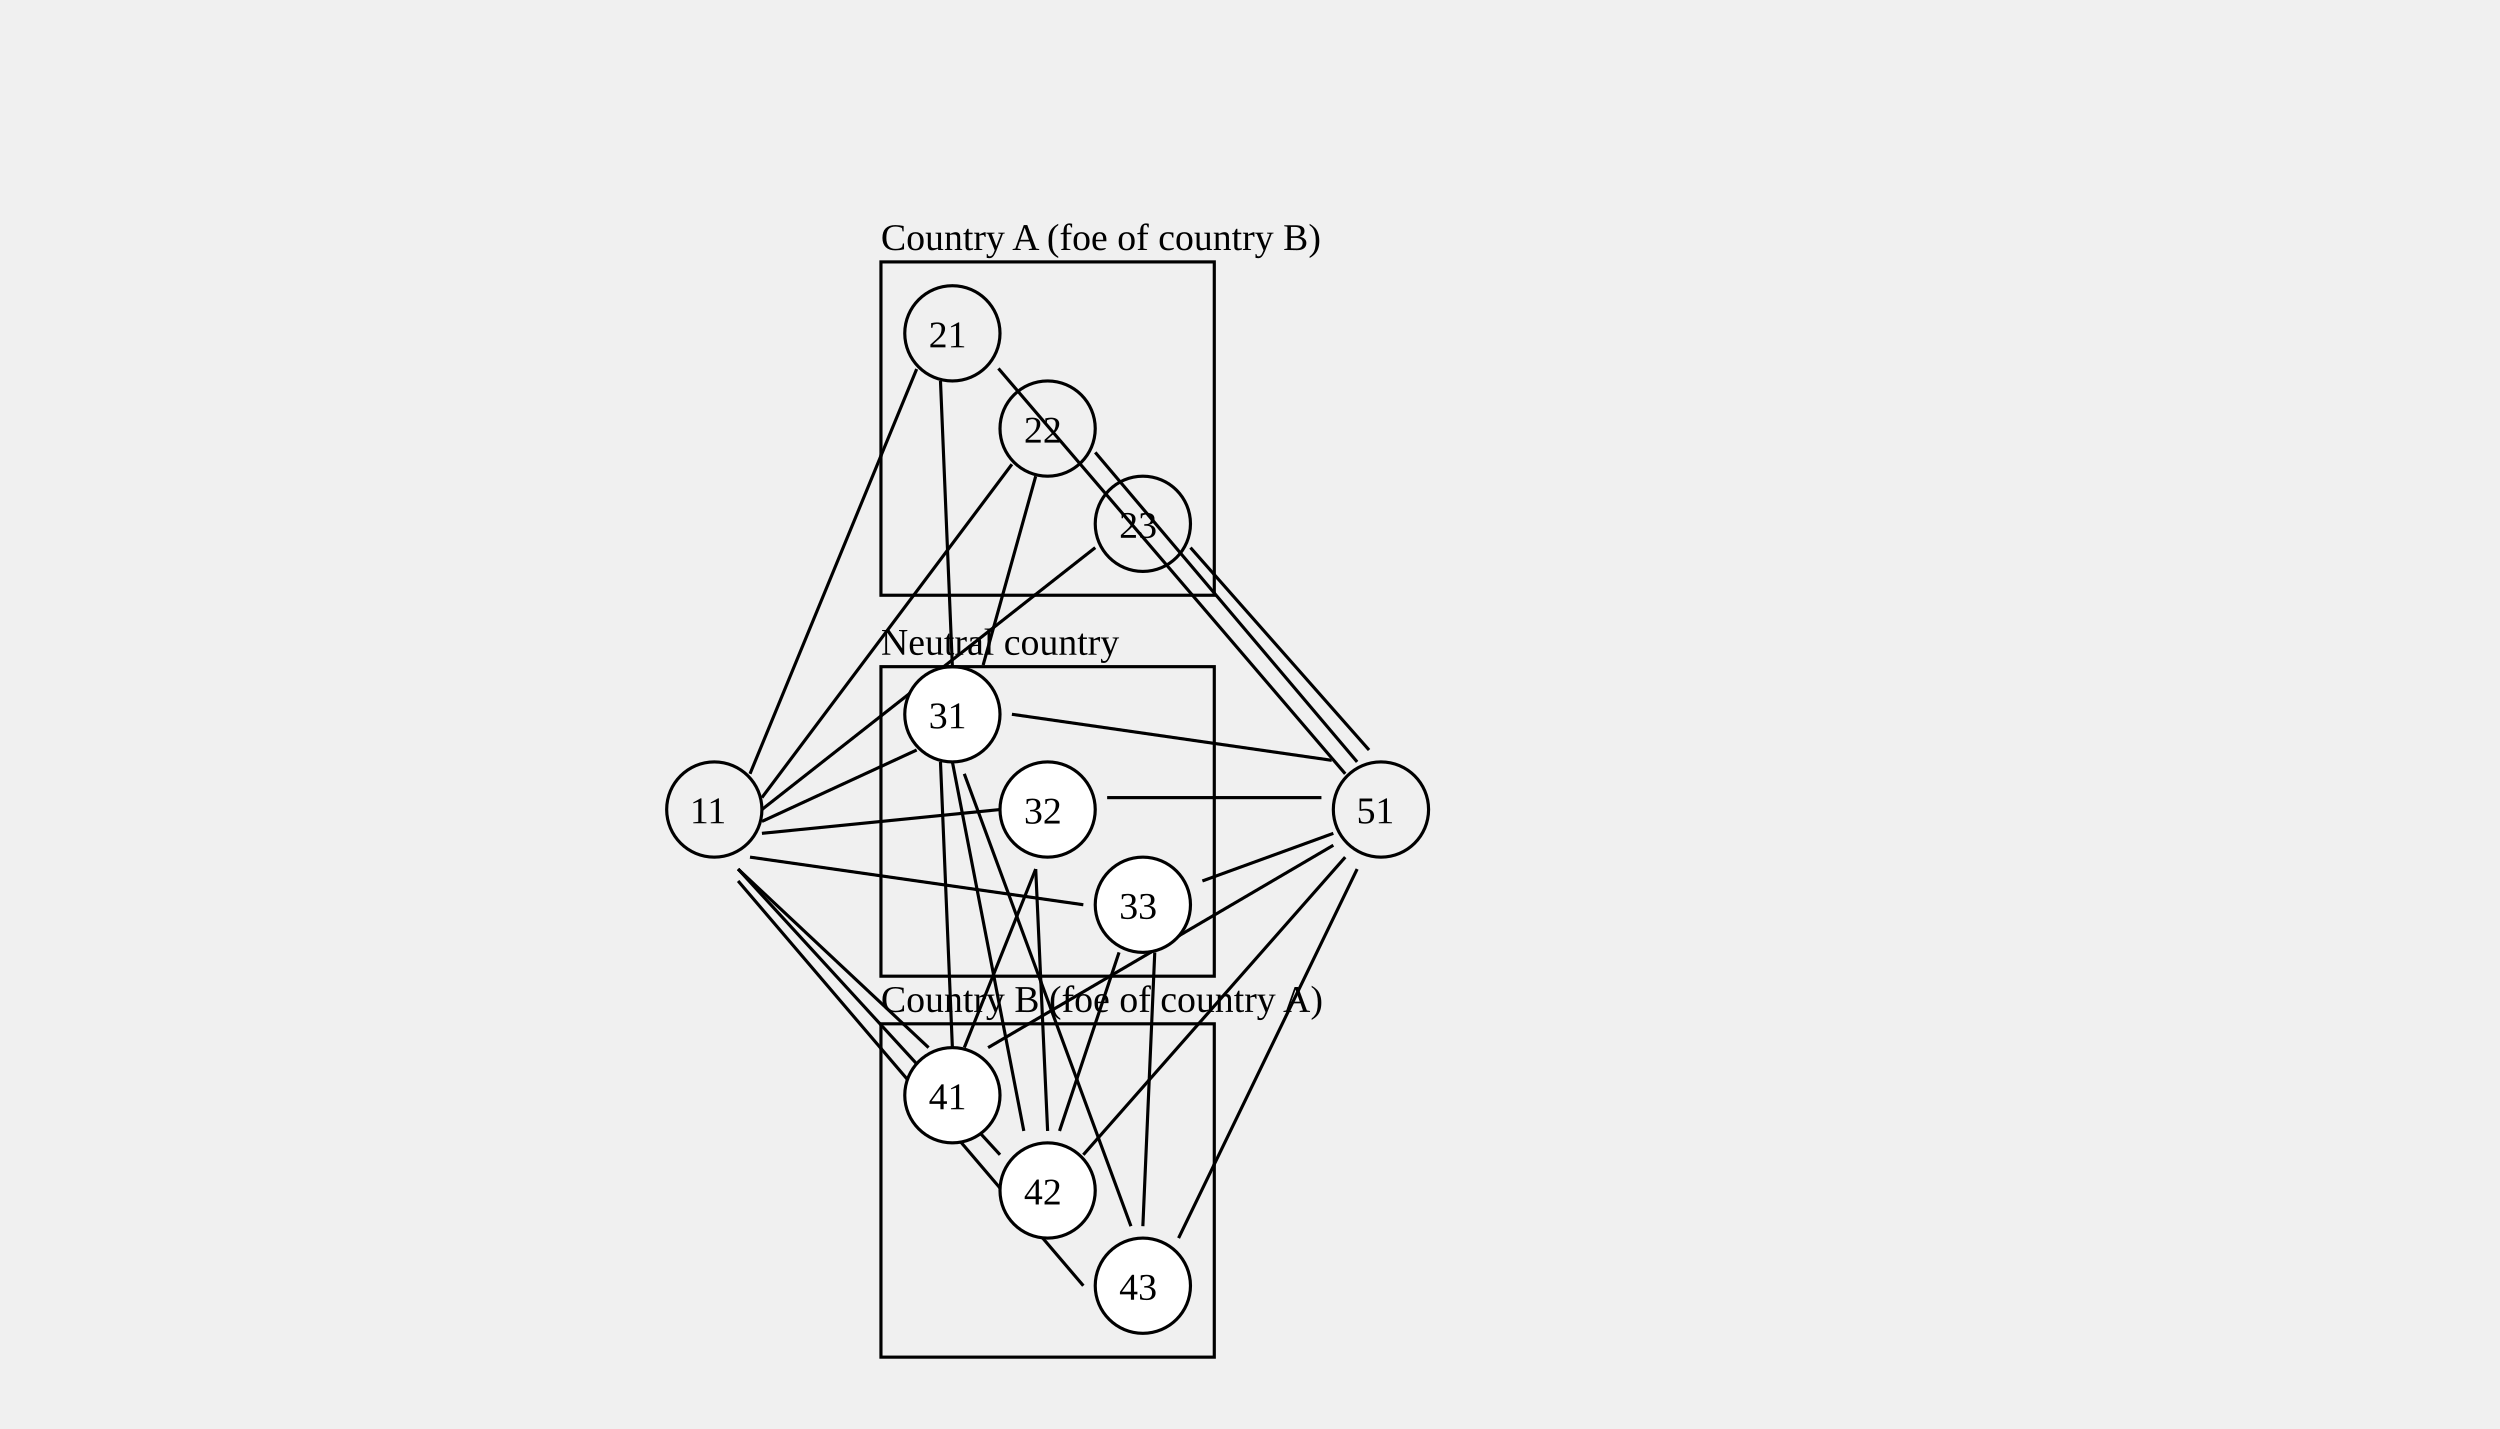
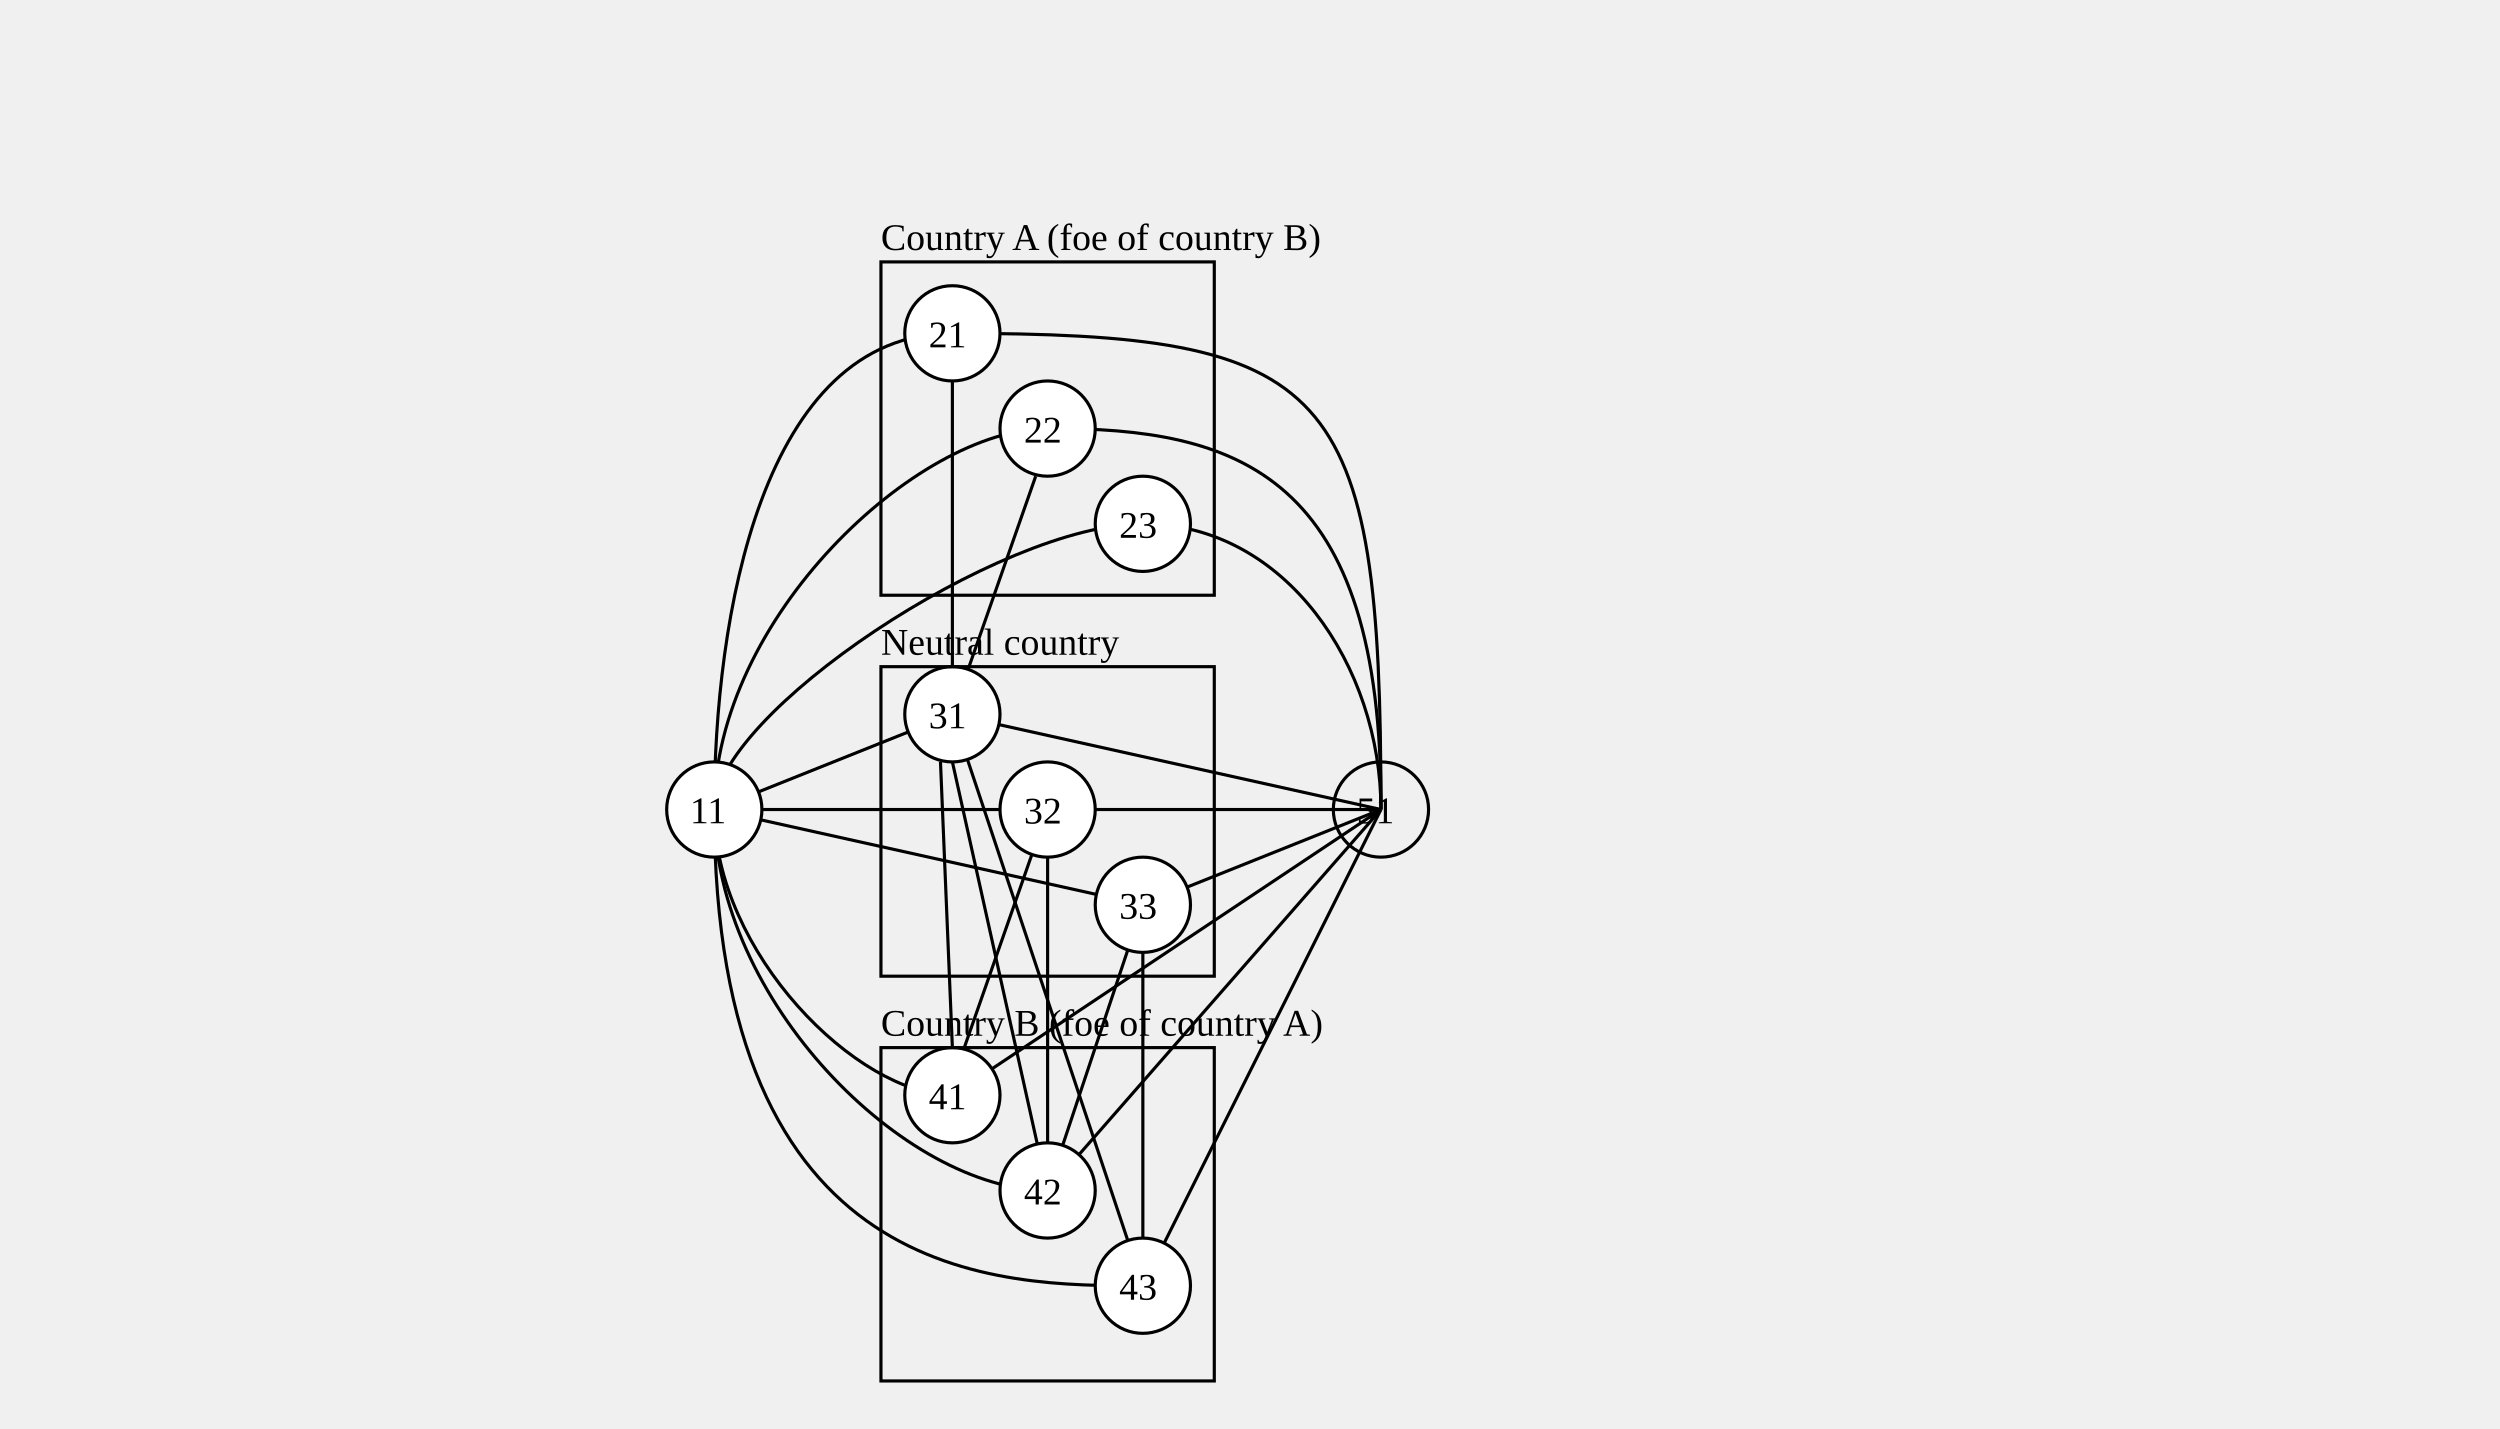
<svg xmlns="http://www.w3.org/2000/svg" width="210mm" height="120mm" viewBox="0 0 210 120" version="1.1" id="svg1">
  <defs id="defs1" />
  <g id="layer1">
-     <text xml:space="preserve" style="font-size:3.175px;text-align:start;writing-mode:lr-tb;direction:ltr;text-anchor:start;fill:#000000;stroke-width:0.265" x="57.952" y="69.157" id="text1">
-       <tspan id="tspan1" style="stroke-width:0.265" x="57.952" y="69.157">11</tspan>
-     </text>
-     <text xml:space="preserve" style="font-size:3.175px;text-align:start;writing-mode:lr-tb;direction:ltr;text-anchor:start;fill:#000000;stroke-width:0.265" x="78.01" y="29.178" id="text1-5">
-       <tspan id="tspan1-3" style="stroke-width:0.265" x="78.01" y="29.178">21</tspan>
-     </text>
-     <ellipse style="fill:none;fill-opacity:1;stroke:#000000;stroke-width:0.265;stroke-opacity:1" id="path1" cx="60" cy="68" rx="4" ry="4" />
+     <path style="fill:none;fill-opacity:1;stroke:#000000;stroke-width:0.265;stroke-opacity:1" d="m 60,68 c 0,-16 3.918,-40 20,-40" id="path2" />
+     <path style="fill:none;fill-opacity:1;stroke:#000000;stroke-width:0.265;stroke-opacity:1" d="M 96,44 C 108,44 116,56 116,68" id="path2-2-6-4-1-1" />
+     <path style="fill:none;fill-opacity:1;stroke:#000000;stroke-width:0.265;stroke-opacity:1" d="m 60,68 c 0,-8 24,-24 36,-24" id="path4" />
+     <ellipse style="fill:#ffffff;fill-opacity:1;stroke:#000000;stroke-width:0.265;stroke-opacity:1" id="path1-2-8-1" cx="96" cy="44" rx="4" ry="4" />
+     <path style="fill:none;fill-opacity:1;stroke:#000000;stroke-width:0.265;stroke-opacity:1" d="m 60,68 c 0,-16 17,-32 28,-32" id="path3" />
+     <path style="fill:none;fill-opacity:1;stroke:#000000;stroke-width:0.265;stroke-opacity:1" d="M 88,36 C 104.076,35.913 116.132,39.868 116,68" id="path2-2-6-4-1-1-7" />
    <text xml:space="preserve" style="font-size:3.175px;text-align:start;writing-mode:lr-tb;direction:ltr;text-anchor:start;fill:#000000;stroke-width:0.265" x="113.952" y="69.157" id="text1-3">
      <tspan id="tspan1-7" style="stroke-width:0.265" x="113.952" y="69.157">51</tspan>
    </text>
    <ellipse style="fill:none;fill-opacity:1;stroke:#000000;stroke-width:0.265;stroke-opacity:1" id="path1-4" cx="116" cy="68" rx="4" ry="4" />
-     <ellipse style="fill:none;fill-opacity:1;stroke:#000000;stroke-width:0.265;stroke-opacity:1" id="path1-2" cx="80" cy="28" rx="4" ry="4" />
-     <text xml:space="preserve" style="font-size:3.175px;text-align:start;writing-mode:lr-tb;direction:ltr;text-anchor:start;fill:#000000;stroke-width:0.265" x="86.01" y="37.178" id="text1-5-94">
-       <tspan id="tspan1-3-7" style="stroke-width:0.265" x="86.01" y="37.178">22</tspan>
-     </text>
-     <ellipse style="fill:none;fill-opacity:1;stroke:#000000;stroke-width:0.265;stroke-opacity:1" id="path1-2-8" cx="88" cy="36" rx="4" ry="4" />
+     <ellipse style="fill:#ffffff;fill-opacity:1;stroke:#000000;stroke-width:0.265;stroke-opacity:1" id="path1-2-8" cx="88" cy="36" rx="4" ry="4" />
    <text xml:space="preserve" style="font-size:3.175px;text-align:start;writing-mode:lr-tb;direction:ltr;text-anchor:start;fill:#000000;stroke-width:0.265" x="94.01" y="45.178" id="text1-5-94-3">
      <tspan id="tspan1-3-7-6" style="stroke-width:0.265" x="94.01" y="45.178">23</tspan>
    </text>
-     <ellipse style="fill:none;fill-opacity:1;stroke:#000000;stroke-width:0.265;stroke-opacity:1" id="path1-2-8-1" cx="96" cy="44" rx="4" ry="4" />
-     <path style="fill:none;fill-opacity:1;stroke:#000000;stroke-width:0.265;stroke-opacity:1" d="M 63,65 77,31" id="path2" />
-     <path style="fill:none;fill-opacity:1;stroke:#000000;stroke-width:0.265;stroke-opacity:1" d="m 80,56 -1,-24 m 23.548,28.84" id="path2-2" />
+     <path style="fill:none;fill-opacity:1;stroke:#000000;stroke-width:0.265;stroke-opacity:1" d="m 80,60 0,-32" id="path2-2" />
    <path style="fill:none;fill-opacity:1;stroke:#000000;stroke-width:0.265;stroke-opacity:1" d="m 80,88 -1,-24" id="path2-2-7" />
-     <path style="fill:none;fill-opacity:1;stroke:#000000;stroke-width:0.265;stroke-opacity:1" d="m 88,95 -1,-22" id="path2-2-7-7" />
-     <path style="fill:none;fill-opacity:1;stroke:#000000;stroke-width:0.265;stroke-opacity:1" d="m 96,103 1,-23" id="path2-2-7-7-2" />
-     <path style="fill:none;fill-opacity:1;stroke:#000000;stroke-width:0.265;stroke-opacity:1" d="m 86,95 -6,-31" id="path2-2-7-7-2-5" />
-     <path style="fill:none;fill-opacity:1;stroke:#000000;stroke-width:0.265;stroke-opacity:1" d="m 95,103 -14,-38" id="path2-2-7-7-2-5-8" />
-     <path style="fill:none;fill-opacity:1;stroke:#000000;stroke-width:0.265;stroke-opacity:1" d="m 81,88 6,-15" id="path2-2-7-7-2-5-8-5" />
-     <path style="fill:none;fill-opacity:1;stroke:#000000;stroke-width:0.265;stroke-opacity:1" d="m 89,95 5,-15" id="path2-2-7-7-2-5-8-5-3" />
-     <path style="fill:none;fill-opacity:1;stroke:#000000;stroke-width:0.265;stroke-opacity:1" d="m 82.583,55.868 4.417,-15.868" id="path2-2-6" />
-     <path style="fill:none;fill-opacity:1;stroke:#000000;stroke-width:0.265;stroke-opacity:1" d="m 85,60 26.868,3.868 m 2.766,-12.334" id="path2-2-6-4-1" />
-     <path style="fill:none;fill-opacity:1;stroke:#000000;stroke-width:0.265;stroke-opacity:1" d="m 100,46 15,17" id="path2-2-6-4-1-1" />
-     <path style="fill:none;fill-opacity:1;stroke:#000000;stroke-width:0.265;stroke-opacity:1" d="M 92,38 114,64" id="path2-2-6-4-1-1-7" />
-     <path style="fill:none;fill-opacity:1;stroke:#000000;stroke-width:0.265;stroke-opacity:1" d="M 83.868,30.95 113,65" id="path2-2-6-4-1-1-7-6" />
-     <path style="fill:none;fill-opacity:1;stroke:#000000;stroke-width:0.265;stroke-opacity:1" d="m 101,74 11,-4" id="path2-2-6-4-1-1-7-6-9" />
-     <path style="fill:none;fill-opacity:1;stroke:#000000;stroke-width:0.265;stroke-opacity:1" d="M 83,88 112,71" id="path2-2-6-4-1-1-7-6-9-2" />
-     <path style="fill:none;fill-opacity:1;stroke:#000000;stroke-width:0.265;stroke-opacity:1" d="M 91,97 113,72" id="path2-2-6-4-1-1-7-6-9-2-0" />
-     <path style="fill:none;fill-opacity:1;stroke:#000000;stroke-width:0.265;stroke-opacity:1" d="M 99,104 114,73" id="path2-2-6-4-1-1-7-6-9-2-0-0" />
-     <path style="fill:none;fill-opacity:1;stroke:#000000;stroke-width:0.265;stroke-opacity:1" d="M 64,67 85,39" id="path3" />
-     <path style="fill:none;fill-opacity:1;stroke:#000000;stroke-width:0.265;stroke-opacity:1" d="M 64,68 92,46" id="path4" />
-     <path style="fill:none;fill-opacity:1;stroke:#000000;stroke-width:0.265;stroke-opacity:1" d="M 64,69 77,63" id="path5" />
-     <path style="fill:none;fill-opacity:1;stroke:#000000;stroke-width:0.265;stroke-opacity:1" d="m 64,70 20,-2" id="path5-4" />
-     <path style="fill:none;fill-opacity:1;stroke:#000000;stroke-width:0.265;stroke-opacity:1" d="M 93,67 H 111" id="path5-4-3" />
-     <path style="fill:none;fill-opacity:1;stroke:#000000;stroke-width:0.265;stroke-opacity:1" d="m 62,73 16,15" id="path5-4-3-4" />
-     <path style="fill:none;fill-opacity:1;stroke:#000000;stroke-width:0.265;stroke-opacity:1" d="M 62,73 84,97" id="path5-4-3-4-4" />
-     <path style="fill:none;fill-opacity:1;stroke:#000000;stroke-width:0.265;stroke-opacity:1" d="M 62,74 91,108" id="path5-4-3-4-4-7" />
-     <path style="fill:none;fill-opacity:1;stroke:#000000;stroke-width:0.265;stroke-opacity:1" d="m 63,72 28,4" id="path5-4-3-6" />
-     <ellipse style="fill:#ffffff;fill-opacity:1;stroke:#000000;stroke-width:0.265;stroke-opacity:1" id="path1-2-6" cx="80" cy="60" rx="4" ry="4" />
+     <path style="fill:none;fill-opacity:1;stroke:#000000;stroke-width:0.265;stroke-opacity:1" d="M 88,100 88,68" id="path2-2-7-7" />
+     <path style="fill:none;fill-opacity:1;stroke:#000000;stroke-width:0.265;stroke-opacity:1" d="m 96,108 0,-32" id="path2-2-7-7-2" />
+     <path style="fill:none;fill-opacity:1;stroke:#000000;stroke-width:0.265;stroke-opacity:1" d="m 88,100 -8,-36" id="path2-2-7-7-2-5" />
+     <path style="fill:none;fill-opacity:1;stroke:#000000;stroke-width:0.265;stroke-opacity:1" d="m 96,108 -16,-48" id="path2-2-7-7-2-5-8" />
+     <path style="fill:none;fill-opacity:1;stroke:#000000;stroke-width:0.265;stroke-opacity:1" d="M 81,88 88,68" id="path2-2-7-7-2-5-8-5" />
+     <path style="fill:none;fill-opacity:1;stroke:#000000;stroke-width:0.265;stroke-opacity:1" d="M 88,100 96,76" id="path2-2-7-7-2-5-8-5-3" />
+     <path style="fill:none;fill-opacity:1;stroke:#000000;stroke-width:0.265;stroke-opacity:1" d="m 80,60 7,-20" id="path2-2-6" />
+     <path style="fill:none;fill-opacity:1;stroke:#000000;stroke-width:0.265;stroke-opacity:1" d="M 80,60 116,68" id="path2-2-6-4-1" />
+     <path style="fill:none;fill-opacity:1;stroke:#000000;stroke-width:0.265;stroke-opacity:1" d="M 80,28 C 112,28 116,32 116,68" id="path2-2-6-4-1-1-7-6" />
+     <path style="fill:none;fill-opacity:1;stroke:#000000;stroke-width:0.265;stroke-opacity:1" d="M 96,76 116,68" id="path2-2-6-4-1-1-7-6-9" />
+     <path style="fill:none;fill-opacity:1;stroke:#000000;stroke-width:0.265;stroke-opacity:1" d="M 80,92 116,68" id="path2-2-6-4-1-1-7-6-9-2" />
+     <path style="fill:none;fill-opacity:1;stroke:#000000;stroke-width:0.265;stroke-opacity:1" d="M 88,100 116,68" id="path2-2-6-4-1-1-7-6-9-2-0" />
+     <path style="fill:none;fill-opacity:1;stroke:#000000;stroke-width:0.265;stroke-opacity:1" d="M 96,108 116,68" id="path2-2-6-4-1-1-7-6-9-2-0-0" />
+     <path style="fill:none;fill-opacity:1;stroke:#000000;stroke-width:0.265;stroke-opacity:1" d="M 60,68 80,60" id="path5" />
+     <path style="fill:none;fill-opacity:1;stroke:#000000;stroke-width:0.265;stroke-opacity:1" d="M 60,68 H 88" id="path5-4" />
+     <path style="fill:none;fill-opacity:1;stroke:#000000;stroke-width:0.265;stroke-opacity:1" d="M 88,68 H 116" id="path5-4-3" />
+     <path style="fill:none;fill-opacity:1;stroke:#000000;stroke-width:0.265;stroke-opacity:1" d="m 60,68 c 0,12 12,24 20,24" id="path5-4-3-4" />
+     <path style="fill:none;fill-opacity:1;stroke:#000000;stroke-width:0.265;stroke-opacity:1" d="m 60,68 c 0,16 16,32 28,32" id="path5-4-3-4-4" />
+     <path style="fill:none;fill-opacity:1;stroke:#000000;stroke-width:0.265;stroke-opacity:1" d="m 60,68 c 0,40 23.868,40.022 36,40" id="path5-4-3-4-4-7" />
+     <path style="fill:none;fill-opacity:1;stroke:#000000;stroke-width:0.265;stroke-opacity:1" d="m 60,68 36,8" id="path5-4-3-6" />
    <ellipse style="fill:#ffffff;fill-opacity:1;stroke:#000000;stroke-width:0.265;stroke-opacity:1" id="path1-2-8-5" cx="88" cy="68" rx="4" ry="4" />
    <ellipse style="fill:#ffffff;fill-opacity:1;stroke:#000000;stroke-width:0.265;stroke-opacity:1" id="path1-2-8-1-6" cx="96" cy="76" rx="4" ry="4" />
+     <ellipse style="fill:#ffffff;fill-opacity:1;stroke:#000000;stroke-width:0.265;stroke-opacity:1" id="path1-2-6" cx="80" cy="60" rx="4" ry="4" />
    <text xml:space="preserve" style="font-size:3.175px;text-align:start;writing-mode:lr-tb;direction:ltr;text-anchor:start;fill:#000000;stroke-width:0.265" x="78.01" y="61.178" id="text1-5-2">
      <tspan id="tspan1-3-0" style="stroke-width:0.265" x="78.01" y="61.178">31</tspan>
    </text>
    <text xml:space="preserve" style="font-size:3.175px;text-align:start;writing-mode:lr-tb;direction:ltr;text-anchor:start;fill:#000000;stroke-width:0.265" x="86.01" y="69.178" id="text1-5-94-1">
      <tspan id="tspan1-3-7-5" style="stroke-width:0.265" x="86.01" y="69.178">32</tspan>
    </text>
    <text xml:space="preserve" style="font-size:3.175px;text-align:start;writing-mode:lr-tb;direction:ltr;text-anchor:start;fill:#000000;stroke-width:0.265" x="94.01" y="77.178" id="text1-5-94-3-4">
      <tspan id="tspan1-3-7-6-7" style="stroke-width:0.265" x="94.01" y="77.178">33</tspan>
    </text>
    <ellipse style="fill:#ffffff;fill-opacity:1;stroke:#000000;stroke-width:0.265;stroke-opacity:1" id="path1-2-6-3" cx="80" cy="92" rx="4" ry="4" />
    <ellipse style="fill:#ffffff;fill-opacity:1;stroke:#000000;stroke-width:0.265;stroke-opacity:1" id="path1-2-8-5-1" cx="88" cy="100" rx="4" ry="4" />
    <ellipse style="fill:#ffffff;fill-opacity:1;stroke:#000000;stroke-width:0.265;stroke-opacity:1" id="path1-2-8-1-6-4" cx="96" cy="108" rx="4" ry="4" />
    <text xml:space="preserve" style="font-size:3.175px;text-align:start;writing-mode:lr-tb;direction:ltr;text-anchor:start;fill:#000000;stroke-width:0.265" x="78.01" y="93.178" id="text1-5-2-9">
      <tspan id="tspan1-3-0-2" style="stroke-width:0.265" x="78.01" y="93.178">41</tspan>
    </text>
    <text xml:space="preserve" style="font-size:3.175px;text-align:start;writing-mode:lr-tb;direction:ltr;text-anchor:start;fill:#000000;stroke-width:0.265" x="86.01" y="101.178" id="text1-5-94-1-0">
      <tspan id="tspan1-3-7-5-6" style="stroke-width:0.265" x="86.01" y="101.178">42</tspan>
    </text>
    <text xml:space="preserve" style="font-size:3.175px;text-align:start;writing-mode:lr-tb;direction:ltr;text-anchor:start;fill:#000000;stroke-width:0.265" x="94.01" y="109.178" id="text1-5-94-3-4-8">
      <tspan id="tspan1-3-7-6-7-9" style="stroke-width:0.265" x="94.01" y="109.178">43</tspan>
    </text>
    <rect style="fill:none;fill-opacity:1;stroke:#000000;stroke-width:0.265;stroke-opacity:1" id="rect5" width="28" height="28" x="74" y="22" />
-     <rect style="fill:none;fill-opacity:1;stroke:#000000;stroke-width:0.265;stroke-opacity:1" id="rect5-8" width="28" height="28" x="74" y="86" />
+     <rect style="fill:none;fill-opacity:1;stroke:#000000;stroke-width:0.265;stroke-opacity:1" id="rect5-8" width="28" height="28" x="74" y="88" />
    <rect style="fill:none;fill-opacity:1;stroke:#000000;stroke-width:0.265;stroke-opacity:1" id="rect5-8-1" width="28" height="26" x="74" y="56" />
    <text xml:space="preserve" style="font-size:3.175px;text-align:start;writing-mode:lr-tb;direction:ltr;text-anchor:start;fill:none;fill-opacity:1;stroke:#000000;stroke-width:0.265;stroke-opacity:1" x="74" y="21" id="text5">
      <tspan id="tspan5" style="fill:#000000;fill-opacity:1;stroke:none;stroke-width:0.265" x="74" y="21">Country A (foe of country B)</tspan>
    </text>
    <text xml:space="preserve" style="font-size:3.175px;text-align:start;writing-mode:lr-tb;direction:ltr;text-anchor:start;fill:none;fill-opacity:1;stroke:#000000;stroke-width:0.265;stroke-opacity:1" x="74" y="55" id="text5-0">
      <tspan id="tspan5-4" style="fill:#000000;fill-opacity:1;stroke:none;stroke-width:0.265" x="74" y="55">Neutral country</tspan>
    </text>
-     <text xml:space="preserve" style="font-size:3.175px;text-align:start;writing-mode:lr-tb;direction:ltr;text-anchor:start;fill:none;fill-opacity:1;stroke:#000000;stroke-width:0.265;stroke-opacity:1" x="74" y="85" id="text5-4">
-       <tspan id="tspan5-8" style="fill:#000000;fill-opacity:1;stroke:none;stroke-width:0.265" x="74" y="85">Country B (foe of country A)</tspan>
+     <text xml:space="preserve" style="font-size:3.175px;text-align:start;writing-mode:lr-tb;direction:ltr;text-anchor:start;fill:none;fill-opacity:1;stroke:#000000;stroke-width:0.265;stroke-opacity:1" x="74" y="87" id="text5-4">
+       <tspan id="tspan5-8" style="fill:#000000;fill-opacity:1;stroke:none;stroke-width:0.265" x="74" y="87">Country B (foe of country A)</tspan>
+     </text>
+     <ellipse style="fill:#ffffff;fill-opacity:1;stroke:#000000;stroke-width:0.265;stroke-opacity:1" id="path1-2" cx="80" cy="28" rx="4" ry="4" />
+     <text xml:space="preserve" style="font-size:3.175px;text-align:start;writing-mode:lr-tb;direction:ltr;text-anchor:start;fill:#000000;stroke-width:0.265" x="78.01" y="29.178" id="text1-5">
+       <tspan id="tspan1-3" style="stroke-width:0.265" x="78.01" y="29.178">21</tspan>
+     </text>
+     <text xml:space="preserve" style="font-size:3.175px;text-align:start;writing-mode:lr-tb;direction:ltr;text-anchor:start;fill:#000000;stroke-width:0.265" x="86.01" y="37.178" id="text1-5-94">
+       <tspan id="tspan1-3-7" style="stroke-width:0.265" x="86.01" y="37.178">22</tspan>
+     </text>
+     <ellipse style="fill:#ffffff;fill-opacity:1;stroke:#000000;stroke-width:0.265;stroke-opacity:1" id="path1" cx="60" cy="68" rx="4" ry="4" />
+     <text xml:space="preserve" style="font-size:3.175px;text-align:start;writing-mode:lr-tb;direction:ltr;text-anchor:start;fill:#000000;stroke-width:0.265" x="57.952" y="69.157" id="text1">
+       <tspan id="tspan1" style="stroke-width:0.265" x="57.952" y="69.157">11</tspan>
    </text>
  </g>
</svg>
